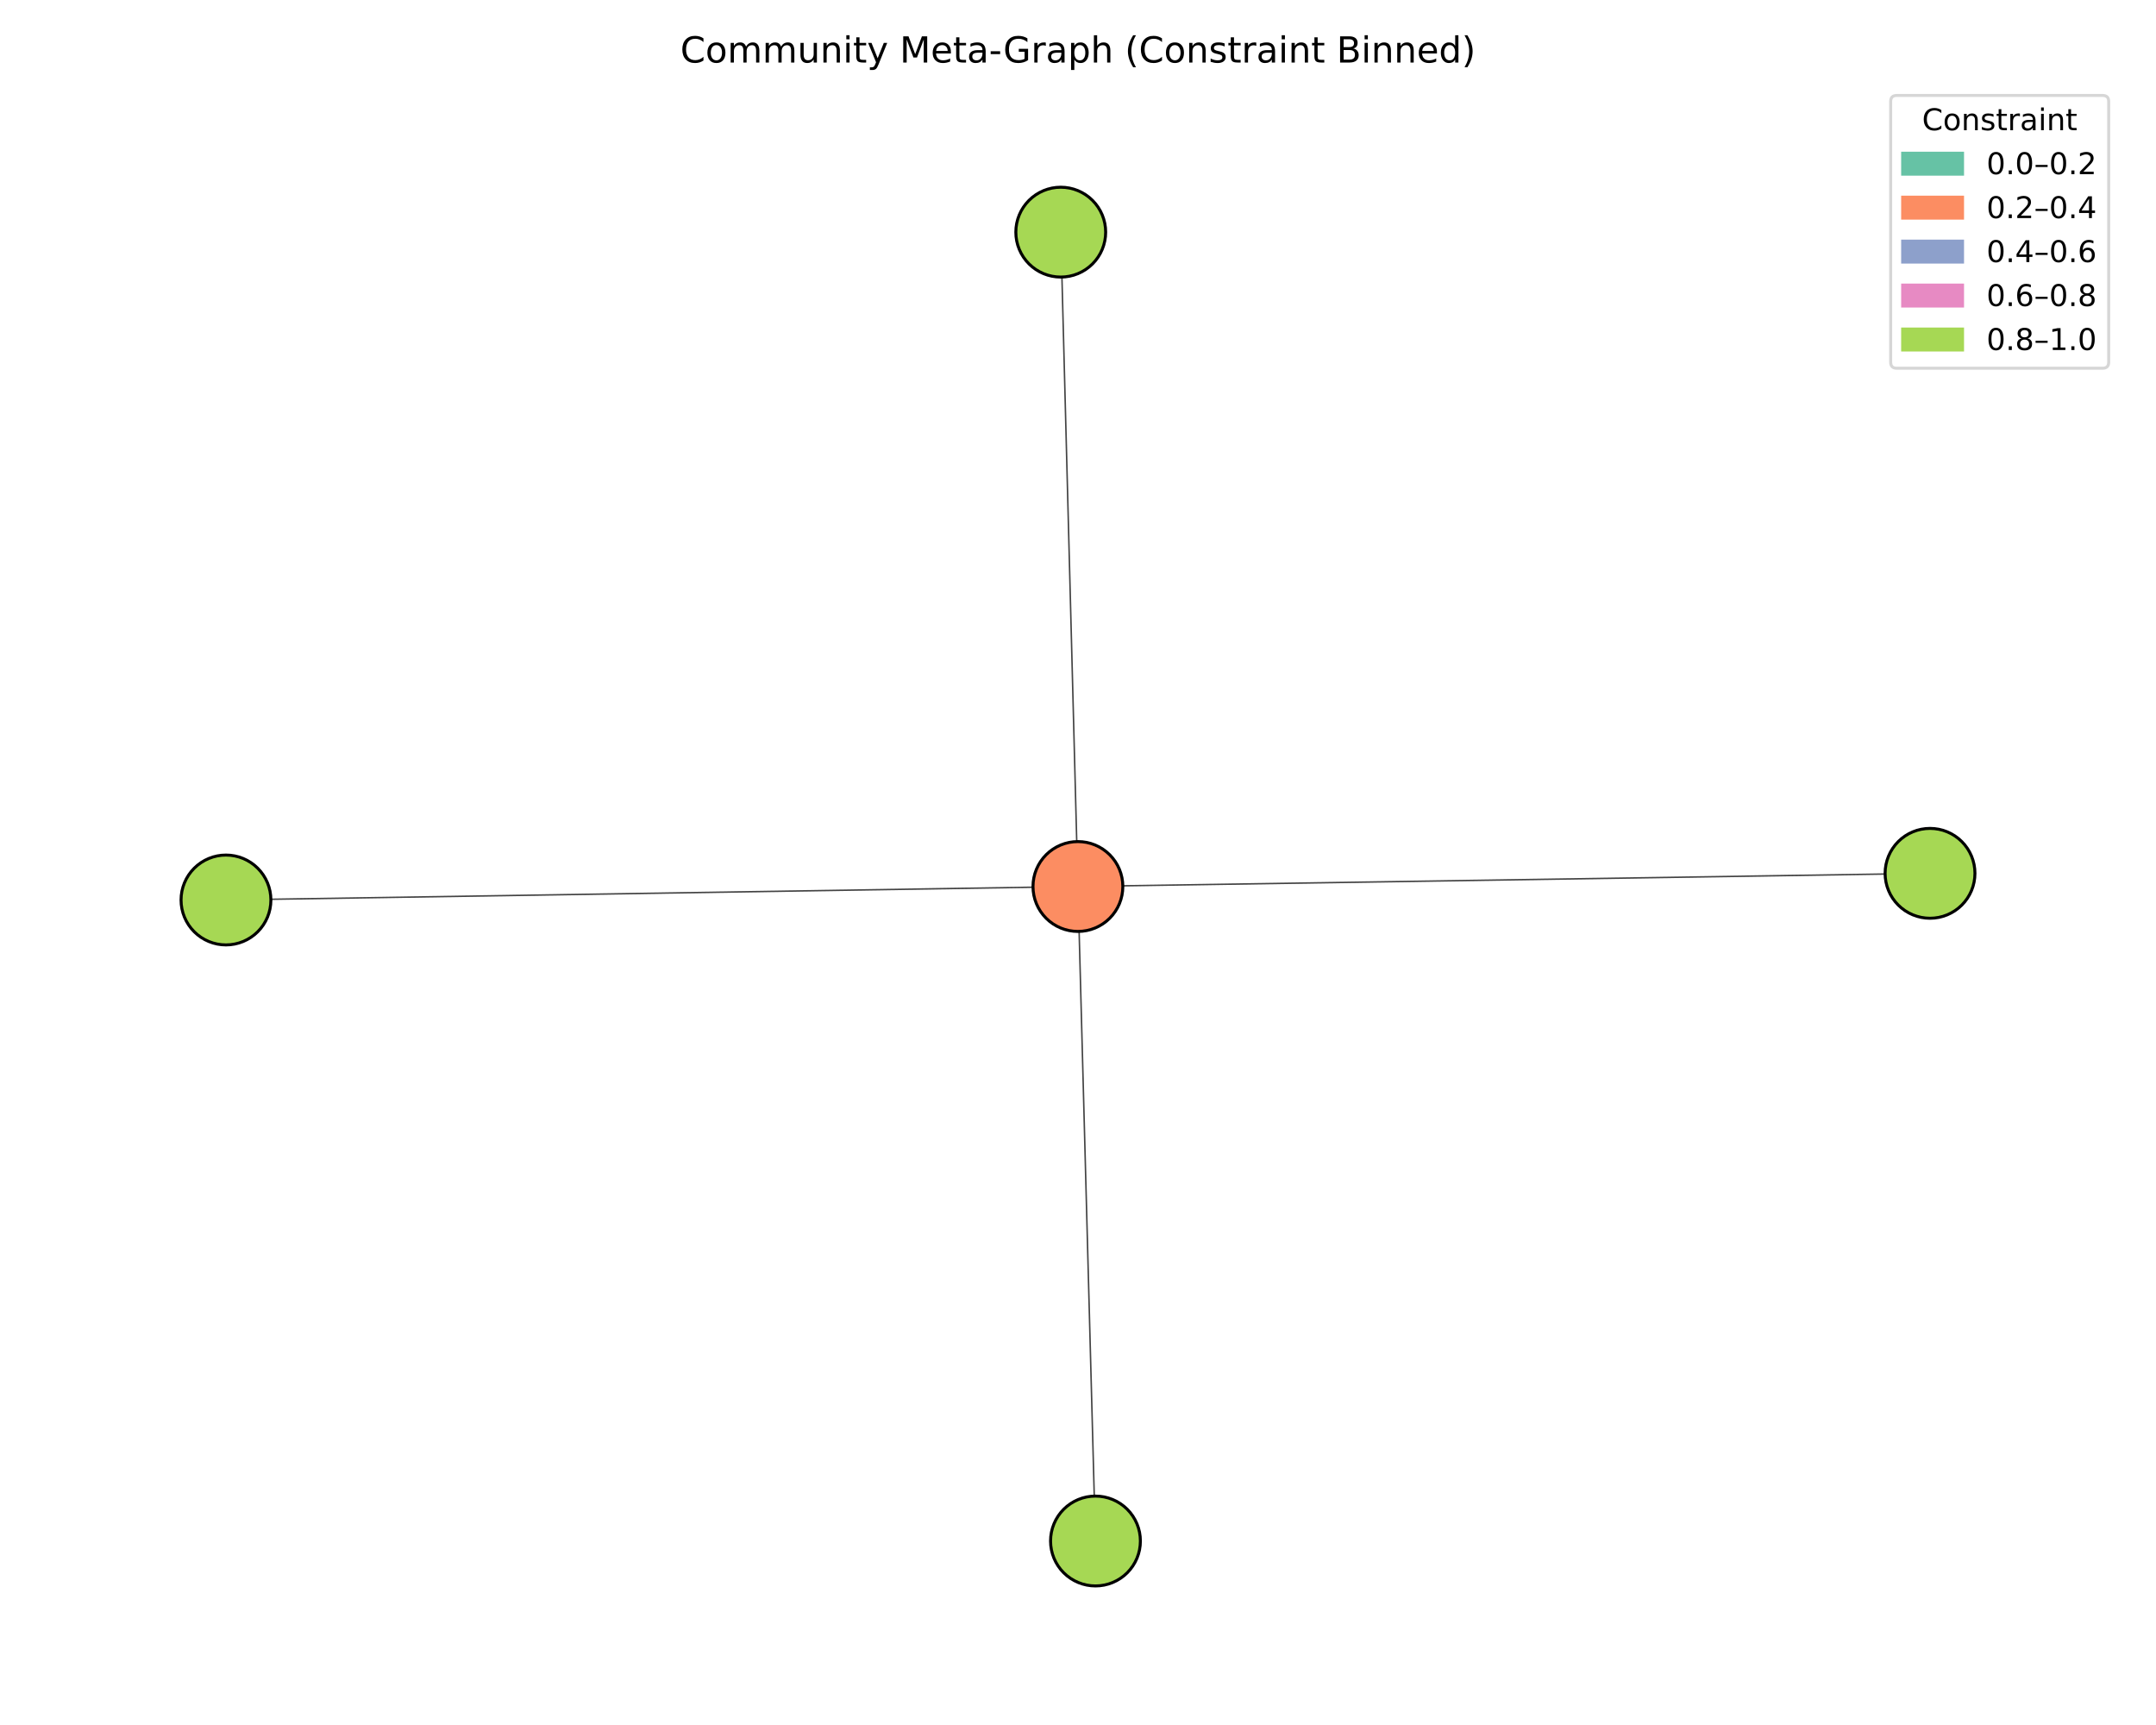
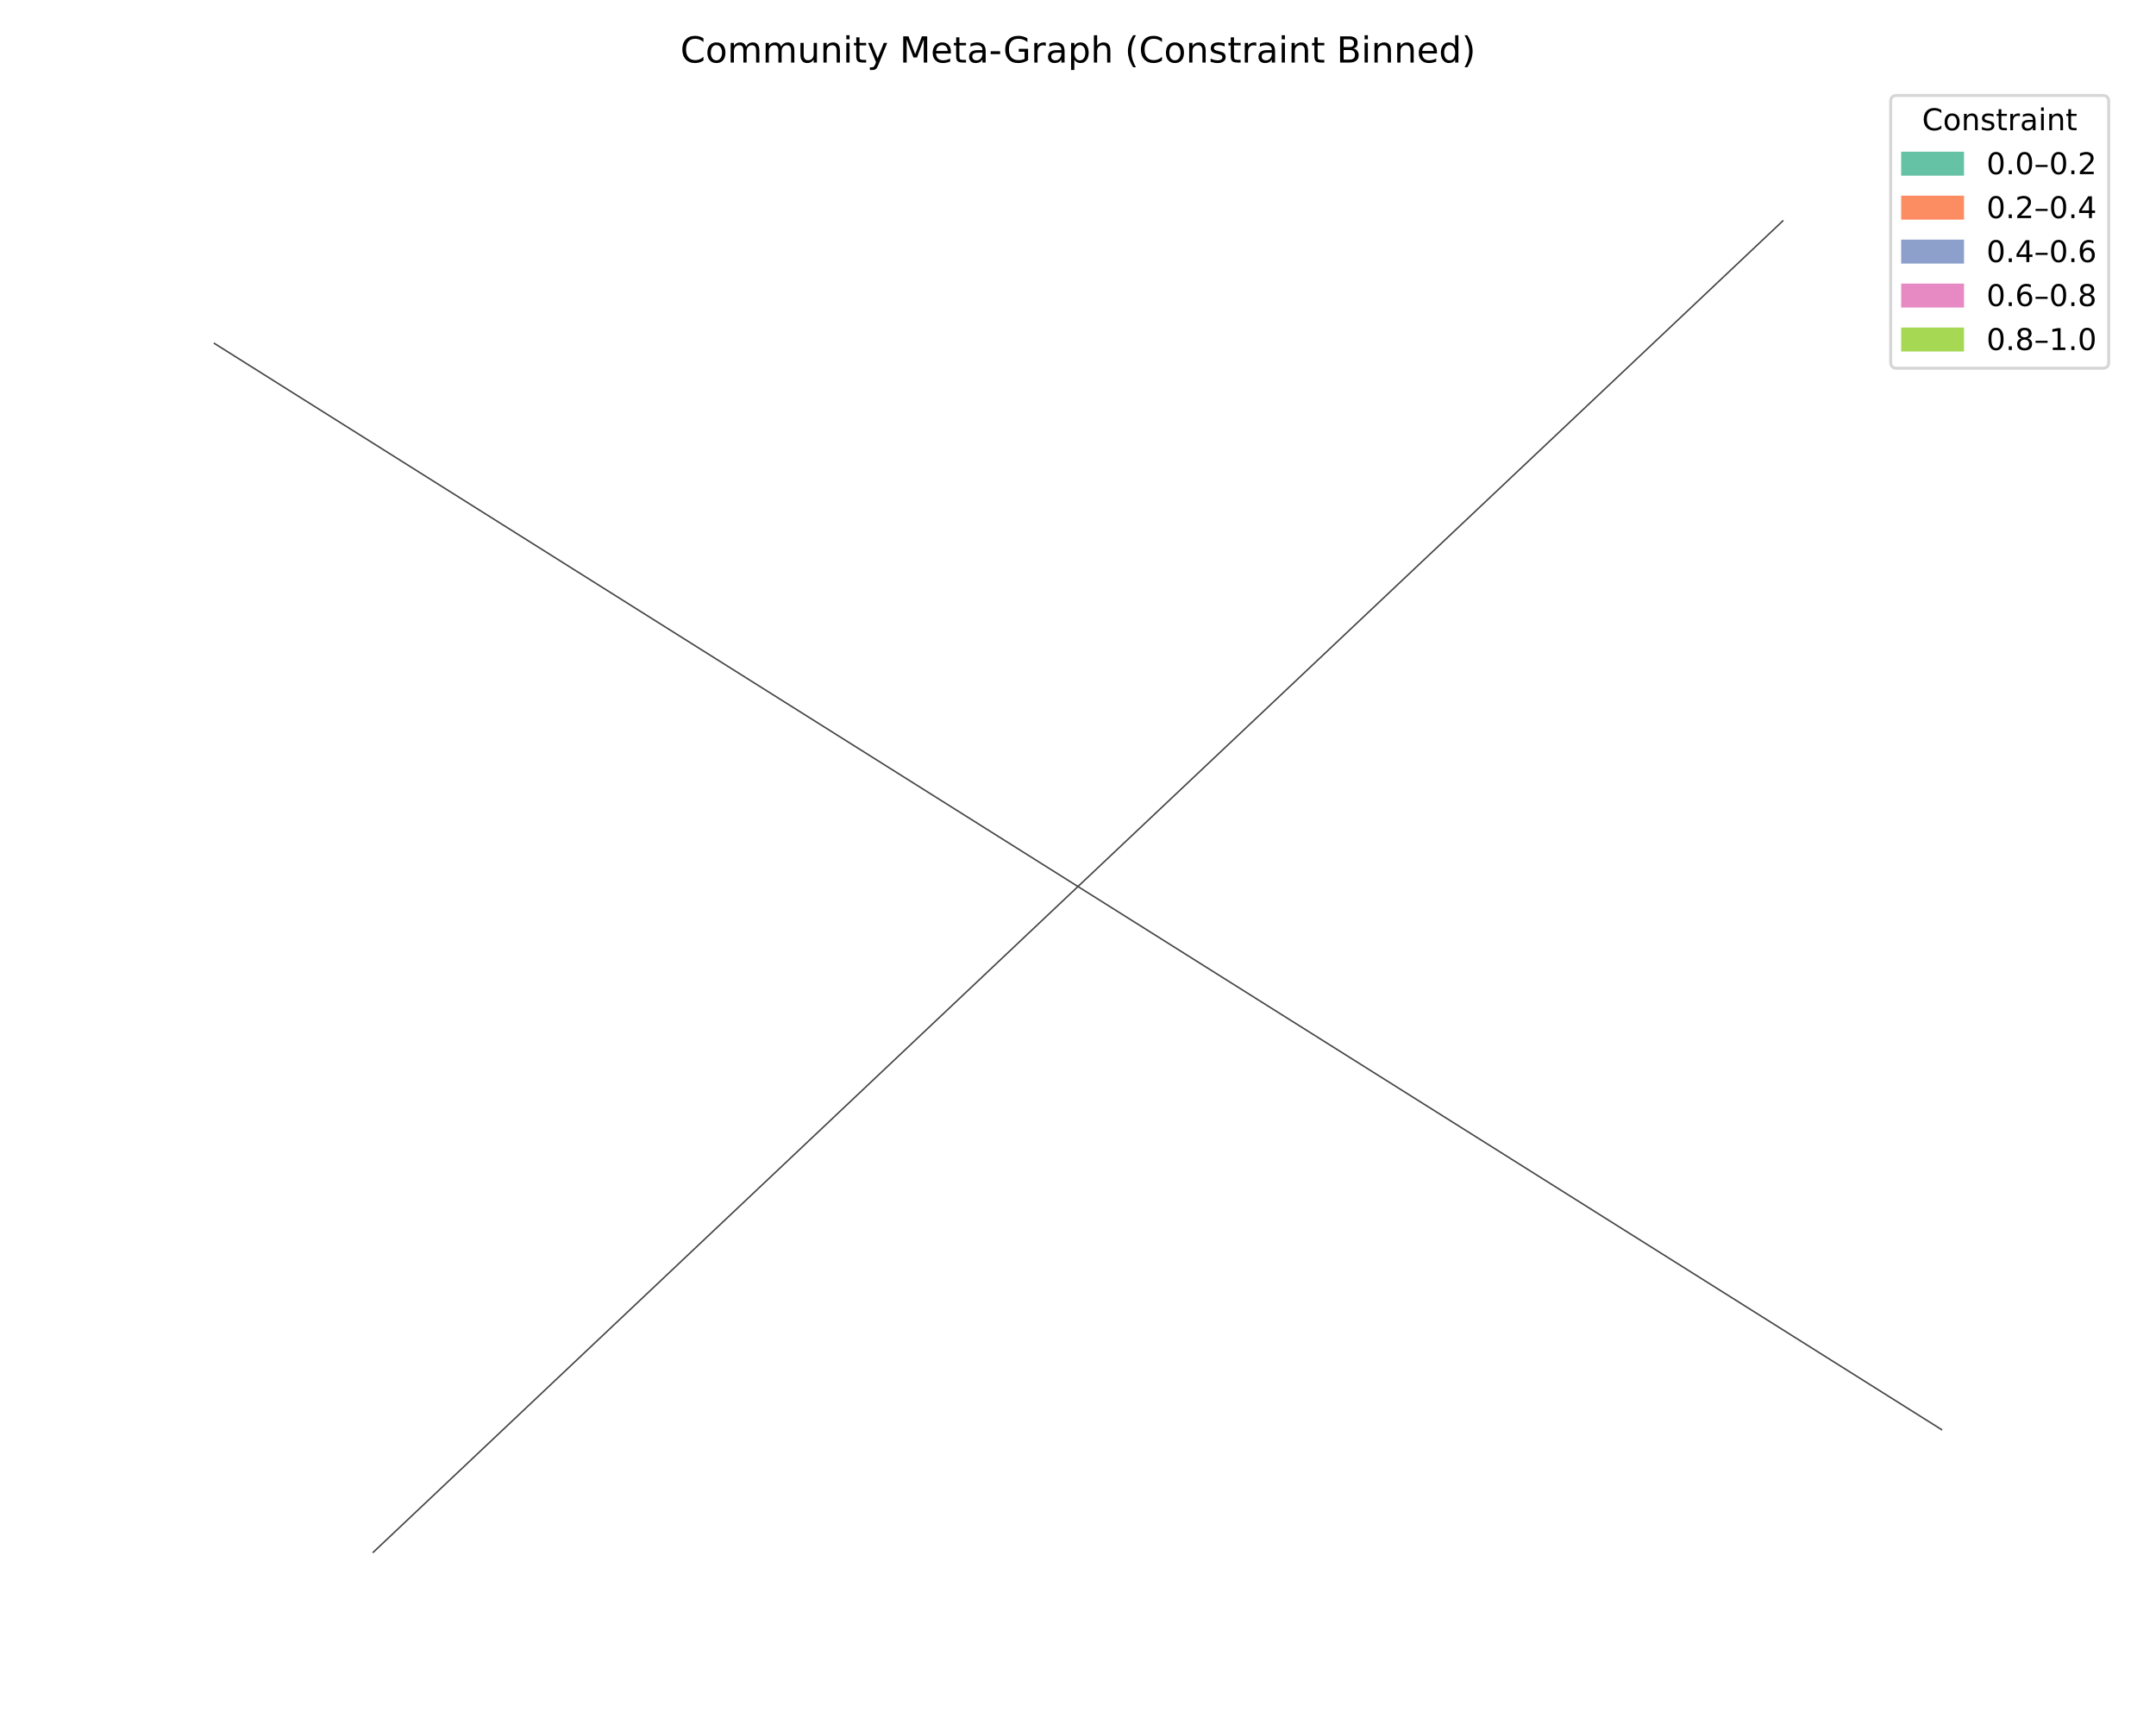
<svg xmlns="http://www.w3.org/2000/svg" xmlns:xlink="http://www.w3.org/1999/xlink" width="720pt" height="576pt" viewBox="0 0 720 576" version="1.1">
  <defs>
    <style type="text/css">*{stroke-linejoin: round; stroke-linecap: butt}</style>
  </defs>
  <g id="figure_1">
    <g id="patch_1">
      <path d="M 0 576  L 720 576  L 720 0  L 0 0  z " style="fill: #ffffff" />
    </g>
    <g id="axes_1">
      <g id="patch_2">
        <path d="M 10.8 565.2  L 709.2 565.2  L 709.2 26.88  L 10.8 26.88  z " style="fill: #ffffff" />
      </g>
      <g id="EdgeCollection_1">
-         <path d="M 374.969 295.784  L 629.539 291.848  " clip-path="url(#p5799064cc4)" style="fill: #444444; stroke: #444444; stroke-width: 0.5" />
-         <path d="M 354.634 92.51  L 359.578 281.021  " clip-path="url(#p5799064cc4)" style="fill: #444444; stroke: #444444; stroke-width: 0.5" />
-         <path d="M 344.973 296.253  L 90.461 300.28  " clip-path="url(#p5799064cc4)" style="fill: #444444; stroke: #444444; stroke-width: 0.5" />
-         <path d="M 360.373 311.011  L 365.433 499.571  " clip-path="url(#p5799064cc4)" style="fill: #444444; stroke: #444444; stroke-width: 0.5" />
+         <path d="M 359.987 296.024  L 124.472 518.486  " clip-path="url(#p0826b975f8)" style="fill: #444444; stroke: #444444; stroke-width: 0.5" />
+         <path d="M 359.987 296.024  L 595.554 73.594  " clip-path="url(#p0826b975f8)" style="fill: #444444; stroke: #444444; stroke-width: 0.5" />
+         <path d="M 359.987 296.024  L 71.405 114.553  " clip-path="url(#p0826b975f8)" style="fill: #444444; stroke: #444444; stroke-width: 0.5" />
+         <path d="M 359.987 296.024  L 648.595 477.496  " clip-path="url(#p0826b975f8)" style="fill: #444444; stroke: #444444; stroke-width: 0.5" />
      </g>
      <g id="VertexCollection_1">
-         <path d="M 354.24 92.515  C 358.218 92.515 362.034 90.934 364.847 88.121  C 367.66 85.309 369.24 81.493 369.24 77.515  C 369.24 73.537 367.66 69.721 364.847 66.908  C 362.034 64.095 358.218 62.515 354.24 62.515  C 350.262 62.515 346.447 64.095 343.634 66.908  C 340.821 69.721 339.24 73.537 339.24 77.515  C 339.24 81.493 340.821 85.309 343.634 88.121  C 346.447 90.934 350.262 92.515 354.24 92.515  z " clip-path="url(#p5799064cc4)" style="fill: #a6d854; stroke: #000000" />
-         <path d="M 359.971 311.016  C 363.949 311.016 367.765 309.436 370.578 306.623  C 373.39 303.81 374.971 299.994 374.971 296.016  C 374.971 292.038 373.39 288.222 370.578 285.41  C 367.765 282.597 363.949 281.016 359.971 281.016  C 355.993 281.016 352.177 282.597 349.364 285.41  C 346.551 288.222 344.971 292.038 344.971 296.016  C 344.971 299.994 346.551 303.81 349.364 306.623  C 352.177 309.436 355.993 311.016 359.971 311.016  z " clip-path="url(#p5799064cc4)" style="fill: #fc8d62; stroke: #000000" />
-         <path d="M 75.463 315.517  C 79.441 315.517 83.257 313.936 86.07 311.124  C 88.883 308.311 90.463 304.495 90.463 300.517  C 90.463 296.539 88.883 292.723 86.07 289.91  C 83.257 287.097 79.441 285.517 75.463 285.517  C 71.485 285.517 67.669 287.097 64.857 289.91  C 62.044 292.723 60.463 296.539 60.463 300.517  C 60.463 304.495 62.044 308.311 64.857 311.124  C 67.669 313.936 71.485 315.517 75.463 315.517  z " clip-path="url(#p5799064cc4)" style="fill: #a6d854; stroke: #000000" />
-         <path d="M 365.835 529.565  C 369.813 529.565 373.629 527.985 376.442 525.172  C 379.254 522.359 380.835 518.543 380.835 514.565  C 380.835 510.587 379.254 506.771 376.442 503.959  C 373.629 501.146 369.813 499.565 365.835 499.565  C 361.857 499.565 358.041 501.146 355.228 503.959  C 352.415 506.771 350.835 510.587 350.835 514.565  C 350.835 518.543 352.415 522.359 355.228 525.172  C 358.041 527.985 361.857 529.565 365.835 529.565  z " clip-path="url(#p5799064cc4)" style="fill: #a6d854; stroke: #000000" />
-         <path d="M 644.537 306.616  C 648.515 306.616 652.331 305.035 655.143 302.222  C 657.956 299.409 659.537 295.594 659.537 291.616  C 659.537 287.638 657.956 283.822 655.143 281.009  C 652.331 278.196 648.515 276.616 644.537 276.616  C 640.559 276.616 636.743 278.196 633.93 281.009  C 631.117 283.822 629.537 287.638 629.537 291.616  C 629.537 295.594 631.117 299.409 633.93 302.222  C 636.743 305.035 640.559 306.616 644.537 306.616  z " clip-path="url(#p5799064cc4)" style="fill: #a6d854; stroke: #000000" />
+         <path d="M 359.987 296.024  C 359.987 296.024 359.987 296.024 359.987 296.024  C 359.987 296.024 359.987 296.024 359.987 296.024  C 359.987 296.024 359.987 296.024 359.987 296.024  C 359.987 296.024 359.987 296.024 359.987 296.024  C 359.987 296.024 359.987 296.024 359.987 296.024  C 359.987 296.024 359.987 296.024 359.987 296.024  C 359.987 296.024 359.987 296.024 359.987 296.024  C 359.987 296.024 359.987 296.024 359.987 296.024  z " clip-path="url(#p0826b975f8)" style="fill: #fc8d62; stroke: #000000" />
+         <path d="M 648.595 477.496  C 648.595 477.496 648.595 477.496 648.595 477.496  C 648.595 477.496 648.595 477.496 648.595 477.496  C 648.595 477.496 648.595 477.496 648.595 477.496  C 648.595 477.496 648.595 477.496 648.595 477.496  C 648.595 477.496 648.595 477.496 648.595 477.496  C 648.595 477.496 648.595 477.496 648.595 477.496  C 648.595 477.496 648.595 477.496 648.595 477.496  C 648.595 477.496 648.595 477.496 648.595 477.496  z " clip-path="url(#p0826b975f8)" style="fill: #a6d854; stroke: #000000" />
+         <path d="M 124.472 518.486  C 124.472 518.486 124.472 518.486 124.472 518.486  C 124.472 518.486 124.472 518.486 124.472 518.486  C 124.472 518.486 124.472 518.486 124.472 518.486  C 124.472 518.486 124.472 518.486 124.472 518.486  C 124.472 518.486 124.472 518.486 124.472 518.486  C 124.472 518.486 124.472 518.486 124.472 518.486  C 124.472 518.486 124.472 518.486 124.472 518.486  C 124.472 518.486 124.472 518.486 124.472 518.486  z " clip-path="url(#p0826b975f8)" style="fill: #a6d854; stroke: #000000" />
+         <path d="M 595.554 73.594  C 595.554 73.594 595.554 73.594 595.554 73.594  C 595.554 73.594 595.554 73.594 595.554 73.594  C 595.554 73.594 595.554 73.594 595.554 73.594  C 595.554 73.594 595.554 73.594 595.554 73.594  C 595.554 73.594 595.554 73.594 595.554 73.594  C 595.554 73.594 595.554 73.594 595.554 73.594  C 595.554 73.594 595.554 73.594 595.554 73.594  C 595.554 73.594 595.554 73.594 595.554 73.594  z " clip-path="url(#p0826b975f8)" style="fill: #a6d854; stroke: #000000" />
+         <path d="M 71.405 114.553  C 71.405 114.553 71.405 114.553 71.405 114.553  C 71.405 114.553 71.405 114.553 71.405 114.553  C 71.405 114.553 71.405 114.553 71.405 114.553  C 71.405 114.553 71.405 114.553 71.405 114.553  C 71.405 114.553 71.405 114.553 71.405 114.553  C 71.405 114.553 71.405 114.553 71.405 114.553  C 71.405 114.553 71.405 114.553 71.405 114.553  C 71.405 114.553 71.405 114.553 71.405 114.553  z " clip-path="url(#p0826b975f8)" style="fill: #a6d854; stroke: #000000" />
      </g>
      <g id="matplotlib.axis_1" />
      <g id="matplotlib.axis_2" />
      <g id="text_1">
        <g transform="translate(227.1928 20.88) scale(0.12 -0.12)">
          <defs>
            <path id="DejaVuSans-43" d="M 4122 4306  L 4122 3641  Q 3803 3938 3442 4084  Q 3081 4231 2675 4231  Q 1875 4231 1450 3742  Q 1025 3253 1025 2328  Q 1025 1406 1450 917  Q 1875 428 2675 428  Q 3081 428 3442 575  Q 3803 722 4122 1019  L 4122 359  Q 3791 134 3420 21  Q 3050 -91 2638 -91  Q 1578 -91 968 557  Q 359 1206 359 2328  Q 359 3453 968 4101  Q 1578 4750 2638 4750  Q 3056 4750 3426 4639  Q 3797 4528 4122 4306  z " transform="scale(0.015625)" />
            <path id="DejaVuSans-6f" d="M 1959 3097  Q 1497 3097 1228 2736  Q 959 2375 959 1747  Q 959 1119 1226 758  Q 1494 397 1959 397  Q 2419 397 2687 759  Q 2956 1122 2956 1747  Q 2956 2369 2687 2733  Q 2419 3097 1959 3097  z M 1959 3584  Q 2709 3584 3137 3096  Q 3566 2609 3566 1747  Q 3566 888 3137 398  Q 2709 -91 1959 -91  Q 1206 -91 779 398  Q 353 888 353 1747  Q 353 2609 779 3096  Q 1206 3584 1959 3584  z " transform="scale(0.015625)" />
            <path id="DejaVuSans-6d" d="M 3328 2828  Q 3544 3216 3844 3400  Q 4144 3584 4550 3584  Q 5097 3584 5394 3201  Q 5691 2819 5691 2113  L 5691 0  L 5113 0  L 5113 2094  Q 5113 2597 4934 2840  Q 4756 3084 4391 3084  Q 3944 3084 3684 2787  Q 3425 2491 3425 1978  L 3425 0  L 2847 0  L 2847 2094  Q 2847 2600 2669 2842  Q 2491 3084 2119 3084  Q 1678 3084 1418 2786  Q 1159 2488 1159 1978  L 1159 0  L 581 0  L 581 3500  L 1159 3500  L 1159 2956  Q 1356 3278 1631 3431  Q 1906 3584 2284 3584  Q 2666 3584 2933 3390  Q 3200 3197 3328 2828  z " transform="scale(0.015625)" />
            <path id="DejaVuSans-75" d="M 544 1381  L 544 3500  L 1119 3500  L 1119 1403  Q 1119 906 1312 657  Q 1506 409 1894 409  Q 2359 409 2629 706  Q 2900 1003 2900 1516  L 2900 3500  L 3475 3500  L 3475 0  L 2900 0  L 2900 538  Q 2691 219 2414 64  Q 2138 -91 1772 -91  Q 1169 -91 856 284  Q 544 659 544 1381  z M 1991 3584  L 1991 3584  z " transform="scale(0.015625)" />
            <path id="DejaVuSans-6e" d="M 3513 2113  L 3513 0  L 2938 0  L 2938 2094  Q 2938 2591 2744 2837  Q 2550 3084 2163 3084  Q 1697 3084 1428 2787  Q 1159 2491 1159 1978  L 1159 0  L 581 0  L 581 3500  L 1159 3500  L 1159 2956  Q 1366 3272 1645 3428  Q 1925 3584 2291 3584  Q 2894 3584 3203 3211  Q 3513 2838 3513 2113  z " transform="scale(0.015625)" />
            <path id="DejaVuSans-69" d="M 603 3500  L 1178 3500  L 1178 0  L 603 0  L 603 3500  z M 603 4863  L 1178 4863  L 1178 4134  L 603 4134  L 603 4863  z " transform="scale(0.015625)" />
            <path id="DejaVuSans-74" d="M 1172 4494  L 1172 3500  L 2356 3500  L 2356 3053  L 1172 3053  L 1172 1153  Q 1172 725 1289 603  Q 1406 481 1766 481  L 2356 481  L 2356 0  L 1766 0  Q 1100 0 847 248  Q 594 497 594 1153  L 594 3053  L 172 3053  L 172 3500  L 594 3500  L 594 4494  L 1172 4494  z " transform="scale(0.015625)" />
            <path id="DejaVuSans-79" d="M 2059 -325  Q 1816 -950 1584 -1140  Q 1353 -1331 966 -1331  L 506 -1331  L 506 -850  L 844 -850  Q 1081 -850 1212 -737  Q 1344 -625 1503 -206  L 1606 56  L 191 3500  L 800 3500  L 1894 763  L 2988 3500  L 3597 3500  L 2059 -325  z " transform="scale(0.015625)" />
            <path id="DejaVuSans-20" transform="scale(0.015625)" />
            <path id="DejaVuSans-4d" d="M 628 4666  L 1569 4666  L 2759 1491  L 3956 4666  L 4897 4666  L 4897 0  L 4281 0  L 4281 4097  L 3078 897  L 2444 897  L 1241 4097  L 1241 0  L 628 0  L 628 4666  z " transform="scale(0.015625)" />
            <path id="DejaVuSans-65" d="M 3597 1894  L 3597 1613  L 953 1613  Q 991 1019 1311 708  Q 1631 397 2203 397  Q 2534 397 2845 478  Q 3156 559 3463 722  L 3463 178  Q 3153 47 2828 -22  Q 2503 -91 2169 -91  Q 1331 -91 842 396  Q 353 884 353 1716  Q 353 2575 817 3079  Q 1281 3584 2069 3584  Q 2775 3584 3186 3129  Q 3597 2675 3597 1894  z M 3022 2063  Q 3016 2534 2758 2815  Q 2500 3097 2075 3097  Q 1594 3097 1305 2825  Q 1016 2553 972 2059  L 3022 2063  z " transform="scale(0.015625)" />
            <path id="DejaVuSans-61" d="M 2194 1759  Q 1497 1759 1228 1600  Q 959 1441 959 1056  Q 959 750 1161 570  Q 1363 391 1709 391  Q 2188 391 2477 730  Q 2766 1069 2766 1631  L 2766 1759  L 2194 1759  z M 3341 1997  L 3341 0  L 2766 0  L 2766 531  Q 2569 213 2275 61  Q 1981 -91 1556 -91  Q 1019 -91 701 211  Q 384 513 384 1019  Q 384 1609 779 1909  Q 1175 2209 1959 2209  L 2766 2209  L 2766 2266  Q 2766 2663 2505 2880  Q 2244 3097 1772 3097  Q 1472 3097 1187 3025  Q 903 2953 641 2809  L 641 3341  Q 956 3463 1253 3523  Q 1550 3584 1831 3584  Q 2591 3584 2966 3190  Q 3341 2797 3341 1997  z " transform="scale(0.015625)" />
            <path id="DejaVuSans-2d" d="M 313 2009  L 1997 2009  L 1997 1497  L 313 1497  L 313 2009  z " transform="scale(0.015625)" />
            <path id="DejaVuSans-47" d="M 3809 666  L 3809 1919  L 2778 1919  L 2778 2438  L 4434 2438  L 4434 434  Q 4069 175 3628 42  Q 3188 -91 2688 -91  Q 1594 -91 976 548  Q 359 1188 359 2328  Q 359 3472 976 4111  Q 1594 4750 2688 4750  Q 3144 4750 3555 4637  Q 3966 4525 4313 4306  L 4313 3634  Q 3963 3931 3569 4081  Q 3175 4231 2741 4231  Q 1884 4231 1454 3753  Q 1025 3275 1025 2328  Q 1025 1384 1454 906  Q 1884 428 2741 428  Q 3075 428 3337 486  Q 3600 544 3809 666  z " transform="scale(0.015625)" />
            <path id="DejaVuSans-72" d="M 2631 2963  Q 2534 3019 2420 3045  Q 2306 3072 2169 3072  Q 1681 3072 1420 2755  Q 1159 2438 1159 1844  L 1159 0  L 581 0  L 581 3500  L 1159 3500  L 1159 2956  Q 1341 3275 1631 3429  Q 1922 3584 2338 3584  Q 2397 3584 2469 3576  Q 2541 3569 2628 3553  L 2631 2963  z " transform="scale(0.015625)" />
            <path id="DejaVuSans-70" d="M 1159 525  L 1159 -1331  L 581 -1331  L 581 3500  L 1159 3500  L 1159 2969  Q 1341 3281 1617 3432  Q 1894 3584 2278 3584  Q 2916 3584 3314 3078  Q 3713 2572 3713 1747  Q 3713 922 3314 415  Q 2916 -91 2278 -91  Q 1894 -91 1617 61  Q 1341 213 1159 525  z M 3116 1747  Q 3116 2381 2855 2742  Q 2594 3103 2138 3103  Q 1681 3103 1420 2742  Q 1159 2381 1159 1747  Q 1159 1113 1420 752  Q 1681 391 2138 391  Q 2594 391 2855 752  Q 3116 1113 3116 1747  z " transform="scale(0.015625)" />
            <path id="DejaVuSans-68" d="M 3513 2113  L 3513 0  L 2938 0  L 2938 2094  Q 2938 2591 2744 2837  Q 2550 3084 2163 3084  Q 1697 3084 1428 2787  Q 1159 2491 1159 1978  L 1159 0  L 581 0  L 581 4863  L 1159 4863  L 1159 2956  Q 1366 3272 1645 3428  Q 1925 3584 2291 3584  Q 2894 3584 3203 3211  Q 3513 2838 3513 2113  z " transform="scale(0.015625)" />
            <path id="DejaVuSans-28" d="M 1984 4856  Q 1566 4138 1362 3434  Q 1159 2731 1159 2009  Q 1159 1288 1364 580  Q 1569 -128 1984 -844  L 1484 -844  Q 1016 -109 783 600  Q 550 1309 550 2009  Q 550 2706 781 3412  Q 1013 4119 1484 4856  L 1984 4856  z " transform="scale(0.015625)" />
            <path id="DejaVuSans-73" d="M 2834 3397  L 2834 2853  Q 2591 2978 2328 3040  Q 2066 3103 1784 3103  Q 1356 3103 1142 2972  Q 928 2841 928 2578  Q 928 2378 1081 2264  Q 1234 2150 1697 2047  L 1894 2003  Q 2506 1872 2764 1633  Q 3022 1394 3022 966  Q 3022 478 2636 193  Q 2250 -91 1575 -91  Q 1294 -91 989 -36  Q 684 19 347 128  L 347 722  Q 666 556 975 473  Q 1284 391 1588 391  Q 1994 391 2212 530  Q 2431 669 2431 922  Q 2431 1156 2273 1281  Q 2116 1406 1581 1522  L 1381 1569  Q 847 1681 609 1914  Q 372 2147 372 2553  Q 372 3047 722 3315  Q 1072 3584 1716 3584  Q 2034 3584 2315 3537  Q 2597 3491 2834 3397  z " transform="scale(0.015625)" />
            <path id="DejaVuSans-42" d="M 1259 2228  L 1259 519  L 2272 519  Q 2781 519 3026 730  Q 3272 941 3272 1375  Q 3272 1813 3026 2020  Q 2781 2228 2272 2228  L 1259 2228  z M 1259 4147  L 1259 2741  L 2194 2741  Q 2656 2741 2882 2914  Q 3109 3088 3109 3444  Q 3109 3797 2882 3972  Q 2656 4147 2194 4147  L 1259 4147  z M 628 4666  L 2241 4666  Q 2963 4666 3353 4366  Q 3744 4066 3744 3513  Q 3744 3084 3544 2831  Q 3344 2578 2956 2516  Q 3422 2416 3680 2098  Q 3938 1781 3938 1306  Q 3938 681 3513 340  Q 3088 0 2303 0  L 628 0  L 628 4666  z " transform="scale(0.015625)" />
            <path id="DejaVuSans-64" d="M 2906 2969  L 2906 4863  L 3481 4863  L 3481 0  L 2906 0  L 2906 525  Q 2725 213 2448 61  Q 2172 -91 1784 -91  Q 1150 -91 751 415  Q 353 922 353 1747  Q 353 2572 751 3078  Q 1150 3584 1784 3584  Q 2172 3584 2448 3432  Q 2725 3281 2906 2969  z M 947 1747  Q 947 1113 1208 752  Q 1469 391 1925 391  Q 2381 391 2643 752  Q 2906 1113 2906 1747  Q 2906 2381 2643 2742  Q 2381 3103 1925 3103  Q 1469 3103 1208 2742  Q 947 2381 947 1747  z " transform="scale(0.015625)" />
            <path id="DejaVuSans-29" d="M 513 4856  L 1013 4856  Q 1481 4119 1714 3412  Q 1947 2706 1947 2009  Q 1947 1309 1714 600  Q 1481 -109 1013 -844  L 513 -844  Q 928 -128 1133 580  Q 1338 1288 1338 2009  Q 1338 2731 1133 3434  Q 928 4138 513 4856  z " transform="scale(0.015625)" />
          </defs>
          <use xlink:href="#DejaVuSans-43" />
          <use xlink:href="#DejaVuSans-6f" transform="translate(69.82422 0)" />
          <use xlink:href="#DejaVuSans-6d" transform="translate(131.0059 0)" />
          <use xlink:href="#DejaVuSans-6d" transform="translate(228.418 0)" />
          <use xlink:href="#DejaVuSans-75" transform="translate(325.8301 0)" />
          <use xlink:href="#DejaVuSans-6e" transform="translate(389.209 0)" />
          <use xlink:href="#DejaVuSans-69" transform="translate(452.5879 0)" />
          <use xlink:href="#DejaVuSans-74" transform="translate(480.3711 0)" />
          <use xlink:href="#DejaVuSans-79" transform="translate(519.5801 0)" />
          <use xlink:href="#DejaVuSans-20" transform="translate(578.7598 0)" />
          <use xlink:href="#DejaVuSans-4d" transform="translate(610.5469 0)" />
          <use xlink:href="#DejaVuSans-65" transform="translate(696.8262 0)" />
          <use xlink:href="#DejaVuSans-74" transform="translate(758.3496 0)" />
          <use xlink:href="#DejaVuSans-61" transform="translate(797.5586 0)" />
          <use xlink:href="#DejaVuSans-2d" transform="translate(858.8379 0)" />
          <use xlink:href="#DejaVuSans-47" transform="translate(898.5469 0)" />
          <use xlink:href="#DejaVuSans-72" transform="translate(976.0371 0)" />
          <use xlink:href="#DejaVuSans-61" transform="translate(1017.15 0)" />
          <use xlink:href="#DejaVuSans-70" transform="translate(1078.43 0)" />
          <use xlink:href="#DejaVuSans-68" transform="translate(1141.906 0)" />
          <use xlink:href="#DejaVuSans-20" transform="translate(1205.285 0)" />
          <use xlink:href="#DejaVuSans-28" transform="translate(1237.072 0)" />
          <use xlink:href="#DejaVuSans-43" transform="translate(1276.086 0)" />
          <use xlink:href="#DejaVuSans-6f" transform="translate(1345.91 0)" />
          <use xlink:href="#DejaVuSans-6e" transform="translate(1407.092 0)" />
          <use xlink:href="#DejaVuSans-73" transform="translate(1470.471 0)" />
          <use xlink:href="#DejaVuSans-74" transform="translate(1522.57 0)" />
          <use xlink:href="#DejaVuSans-72" transform="translate(1561.779 0)" />
          <use xlink:href="#DejaVuSans-61" transform="translate(1602.893 0)" />
          <use xlink:href="#DejaVuSans-69" transform="translate(1664.172 0)" />
          <use xlink:href="#DejaVuSans-6e" transform="translate(1691.955 0)" />
          <use xlink:href="#DejaVuSans-74" transform="translate(1755.334 0)" />
          <use xlink:href="#DejaVuSans-20" transform="translate(1794.543 0)" />
          <use xlink:href="#DejaVuSans-42" transform="translate(1826.33 0)" />
          <use xlink:href="#DejaVuSans-69" transform="translate(1894.934 0)" />
          <use xlink:href="#DejaVuSans-6e" transform="translate(1922.717 0)" />
          <use xlink:href="#DejaVuSans-6e" transform="translate(1986.096 0)" />
          <use xlink:href="#DejaVuSans-65" transform="translate(2049.475 0)" />
          <use xlink:href="#DejaVuSans-64" transform="translate(2110.998 0)" />
          <use xlink:href="#DejaVuSans-29" transform="translate(2174.475 0)" />
        </g>
      </g>
      <g id="legend_1">
        <g id="patch_3">
          <path d="M 633.394 122.949  L 702.2 122.949  Q 704.2 122.949 704.2 120.949  L 704.2 33.88  Q 704.2 31.88 702.2 31.88  L 633.394 31.88  Q 631.394 31.88 631.394 33.88  L 631.394 120.949  Q 631.394 122.949 633.394 122.949  z " style="fill: #ffffff; opacity: 0.8; stroke: #cccccc; stroke-linejoin: miter" />
        </g>
        <g id="text_2">
          <g transform="translate(641.875 43.47844) scale(0.1 -0.1)">
            <use xlink:href="#DejaVuSans-43" />
            <use xlink:href="#DejaVuSans-6f" transform="translate(69.82422 0)" />
            <use xlink:href="#DejaVuSans-6e" transform="translate(131.0059 0)" />
            <use xlink:href="#DejaVuSans-73" transform="translate(194.3848 0)" />
            <use xlink:href="#DejaVuSans-74" transform="translate(246.4844 0)" />
            <use xlink:href="#DejaVuSans-72" transform="translate(285.6934 0)" />
            <use xlink:href="#DejaVuSans-61" transform="translate(326.8066 0)" />
            <use xlink:href="#DejaVuSans-69" transform="translate(388.0859 0)" />
            <use xlink:href="#DejaVuSans-6e" transform="translate(415.8691 0)" />
            <use xlink:href="#DejaVuSans-74" transform="translate(479.248 0)" />
          </g>
        </g>
        <g id="patch_4">
          <path d="M 635.394 58.157  L 655.394 58.157  L 655.394 51.157  L 635.394 51.157  z " style="fill: #66c2a5; stroke: #66c2a5; stroke-linejoin: miter" />
        </g>
        <g id="text_3">
          <g transform="translate(663.3937 58.15656) scale(0.1 -0.1)">
            <defs>
              <path id="DejaVuSans-30" d="M 2034 4250  Q 1547 4250 1301 3770  Q 1056 3291 1056 2328  Q 1056 1369 1301 889  Q 1547 409 2034 409  Q 2525 409 2770 889  Q 3016 1369 3016 2328  Q 3016 3291 2770 3770  Q 2525 4250 2034 4250  z M 2034 4750  Q 2819 4750 3233 4129  Q 3647 3509 3647 2328  Q 3647 1150 3233 529  Q 2819 -91 2034 -91  Q 1250 -91 836 529  Q 422 1150 422 2328  Q 422 3509 836 4129  Q 1250 4750 2034 4750  z " transform="scale(0.015625)" />
              <path id="DejaVuSans-2e" d="M 684 794  L 1344 794  L 1344 0  L 684 0  L 684 794  z " transform="scale(0.015625)" />
              <path id="DejaVuSans-2013" d="M 313 1978  L 2888 1978  L 2888 1528  L 313 1528  L 313 1978  z " transform="scale(0.015625)" />
              <path id="DejaVuSans-32" d="M 1228 531  L 3431 531  L 3431 0  L 469 0  L 469 531  Q 828 903 1448 1529  Q 2069 2156 2228 2338  Q 2531 2678 2651 2914  Q 2772 3150 2772 3378  Q 2772 3750 2511 3984  Q 2250 4219 1831 4219  Q 1534 4219 1204 4116  Q 875 4013 500 3803  L 500 4441  Q 881 4594 1212 4672  Q 1544 4750 1819 4750  Q 2544 4750 2975 4387  Q 3406 4025 3406 3419  Q 3406 3131 3298 2873  Q 3191 2616 2906 2266  Q 2828 2175 2409 1742  Q 1991 1309 1228 531  z " transform="scale(0.015625)" />
            </defs>
            <use xlink:href="#DejaVuSans-30" />
            <use xlink:href="#DejaVuSans-2e" transform="translate(63.62305 0)" />
            <use xlink:href="#DejaVuSans-30" transform="translate(95.41016 0)" />
            <use xlink:href="#DejaVuSans-2013" transform="translate(159.0332 0)" />
            <use xlink:href="#DejaVuSans-30" transform="translate(209.0332 0)" />
            <use xlink:href="#DejaVuSans-2e" transform="translate(272.6562 0)" />
            <use xlink:href="#DejaVuSans-32" transform="translate(304.4434 0)" />
          </g>
        </g>
        <g id="patch_5">
          <path d="M 635.394 72.835  L 655.394 72.835  L 655.394 65.835  L 635.394 65.835  z " style="fill: #fc8d62; stroke: #fc8d62; stroke-linejoin: miter" />
        </g>
        <g id="text_4">
          <g transform="translate(663.3937 72.83469) scale(0.1 -0.1)">
            <defs>
              <path id="DejaVuSans-34" d="M 2419 4116  L 825 1625  L 2419 1625  L 2419 4116  z M 2253 4666  L 3047 4666  L 3047 1625  L 3713 1625  L 3713 1100  L 3047 1100  L 3047 0  L 2419 0  L 2419 1100  L 313 1100  L 313 1709  L 2253 4666  z " transform="scale(0.015625)" />
            </defs>
            <use xlink:href="#DejaVuSans-30" />
            <use xlink:href="#DejaVuSans-2e" transform="translate(63.62305 0)" />
            <use xlink:href="#DejaVuSans-32" transform="translate(95.41016 0)" />
            <use xlink:href="#DejaVuSans-2013" transform="translate(159.0332 0)" />
            <use xlink:href="#DejaVuSans-30" transform="translate(209.0332 0)" />
            <use xlink:href="#DejaVuSans-2e" transform="translate(272.6562 0)" />
            <use xlink:href="#DejaVuSans-34" transform="translate(304.4434 0)" />
          </g>
        </g>
        <g id="patch_6">
          <path d="M 635.394 87.513  L 655.394 87.513  L 655.394 80.513  L 635.394 80.513  z " style="fill: #8da0cb; stroke: #8da0cb; stroke-linejoin: miter" />
        </g>
        <g id="text_5">
          <g transform="translate(663.3937 87.51281) scale(0.1 -0.1)">
            <defs>
              <path id="DejaVuSans-36" d="M 2113 2584  Q 1688 2584 1439 2293  Q 1191 2003 1191 1497  Q 1191 994 1439 701  Q 1688 409 2113 409  Q 2538 409 2786 701  Q 3034 994 3034 1497  Q 3034 2003 2786 2293  Q 2538 2584 2113 2584  z M 3366 4563  L 3366 3988  Q 3128 4100 2886 4159  Q 2644 4219 2406 4219  Q 1781 4219 1451 3797  Q 1122 3375 1075 2522  Q 1259 2794 1537 2939  Q 1816 3084 2150 3084  Q 2853 3084 3261 2657  Q 3669 2231 3669 1497  Q 3669 778 3244 343  Q 2819 -91 2113 -91  Q 1303 -91 875 529  Q 447 1150 447 2328  Q 447 3434 972 4092  Q 1497 4750 2381 4750  Q 2619 4750 2861 4703  Q 3103 4656 3366 4563  z " transform="scale(0.015625)" />
            </defs>
            <use xlink:href="#DejaVuSans-30" />
            <use xlink:href="#DejaVuSans-2e" transform="translate(63.62305 0)" />
            <use xlink:href="#DejaVuSans-34" transform="translate(95.41016 0)" />
            <use xlink:href="#DejaVuSans-2013" transform="translate(159.0332 0)" />
            <use xlink:href="#DejaVuSans-30" transform="translate(209.0332 0)" />
            <use xlink:href="#DejaVuSans-2e" transform="translate(272.6562 0)" />
            <use xlink:href="#DejaVuSans-36" transform="translate(304.4434 0)" />
          </g>
        </g>
        <g id="patch_7">
          <path d="M 635.394 102.191  L 655.394 102.191  L 655.394 95.191  L 635.394 95.191  z " style="fill: #e78ac3; stroke: #e78ac3; stroke-linejoin: miter" />
        </g>
        <g id="text_6">
          <g transform="translate(663.3937 102.1909) scale(0.1 -0.1)">
            <defs>
              <path id="DejaVuSans-38" d="M 2034 2216  Q 1584 2216 1326 1975  Q 1069 1734 1069 1313  Q 1069 891 1326 650  Q 1584 409 2034 409  Q 2484 409 2743 651  Q 3003 894 3003 1313  Q 3003 1734 2745 1975  Q 2488 2216 2034 2216  z M 1403 2484  Q 997 2584 770 2862  Q 544 3141 544 3541  Q 544 4100 942 4425  Q 1341 4750 2034 4750  Q 2731 4750 3128 4425  Q 3525 4100 3525 3541  Q 3525 3141 3298 2862  Q 3072 2584 2669 2484  Q 3125 2378 3379 2068  Q 3634 1759 3634 1313  Q 3634 634 3220 271  Q 2806 -91 2034 -91  Q 1263 -91 848 271  Q 434 634 434 1313  Q 434 1759 690 2068  Q 947 2378 1403 2484  z M 1172 3481  Q 1172 3119 1398 2916  Q 1625 2713 2034 2713  Q 2441 2713 2670 2916  Q 2900 3119 2900 3481  Q 2900 3844 2670 4047  Q 2441 4250 2034 4250  Q 1625 4250 1398 4047  Q 1172 3844 1172 3481  z " transform="scale(0.015625)" />
            </defs>
            <use xlink:href="#DejaVuSans-30" />
            <use xlink:href="#DejaVuSans-2e" transform="translate(63.62305 0)" />
            <use xlink:href="#DejaVuSans-36" transform="translate(95.41016 0)" />
            <use xlink:href="#DejaVuSans-2013" transform="translate(159.0332 0)" />
            <use xlink:href="#DejaVuSans-30" transform="translate(209.0332 0)" />
            <use xlink:href="#DejaVuSans-2e" transform="translate(272.6562 0)" />
            <use xlink:href="#DejaVuSans-38" transform="translate(304.4434 0)" />
          </g>
        </g>
        <g id="patch_8">
          <path d="M 635.394 116.869  L 655.394 116.869  L 655.394 109.869  L 635.394 109.869  z " style="fill: #a6d854; stroke: #a6d854; stroke-linejoin: miter" />
        </g>
        <g id="text_7">
          <g transform="translate(663.3937 116.8691) scale(0.1 -0.1)">
            <defs>
              <path id="DejaVuSans-31" d="M 794 531  L 1825 531  L 1825 4091  L 703 3866  L 703 4441  L 1819 4666  L 2450 4666  L 2450 531  L 3481 531  L 3481 0  L 794 0  L 794 531  z " transform="scale(0.015625)" />
            </defs>
            <use xlink:href="#DejaVuSans-30" />
            <use xlink:href="#DejaVuSans-2e" transform="translate(63.62305 0)" />
            <use xlink:href="#DejaVuSans-38" transform="translate(95.41016 0)" />
            <use xlink:href="#DejaVuSans-2013" transform="translate(159.0332 0)" />
            <use xlink:href="#DejaVuSans-31" transform="translate(209.0332 0)" />
            <use xlink:href="#DejaVuSans-2e" transform="translate(272.6562 0)" />
            <use xlink:href="#DejaVuSans-30" transform="translate(304.4434 0)" />
          </g>
        </g>
      </g>
    </g>
  </g>
  <defs>
-     <clipPath id="p5799064cc4">
+     <clipPath id="p0826b975f8">
      <rect x="10.8" y="26.88" width="698.4" height="538.32" />
    </clipPath>
  </defs>
</svg>
